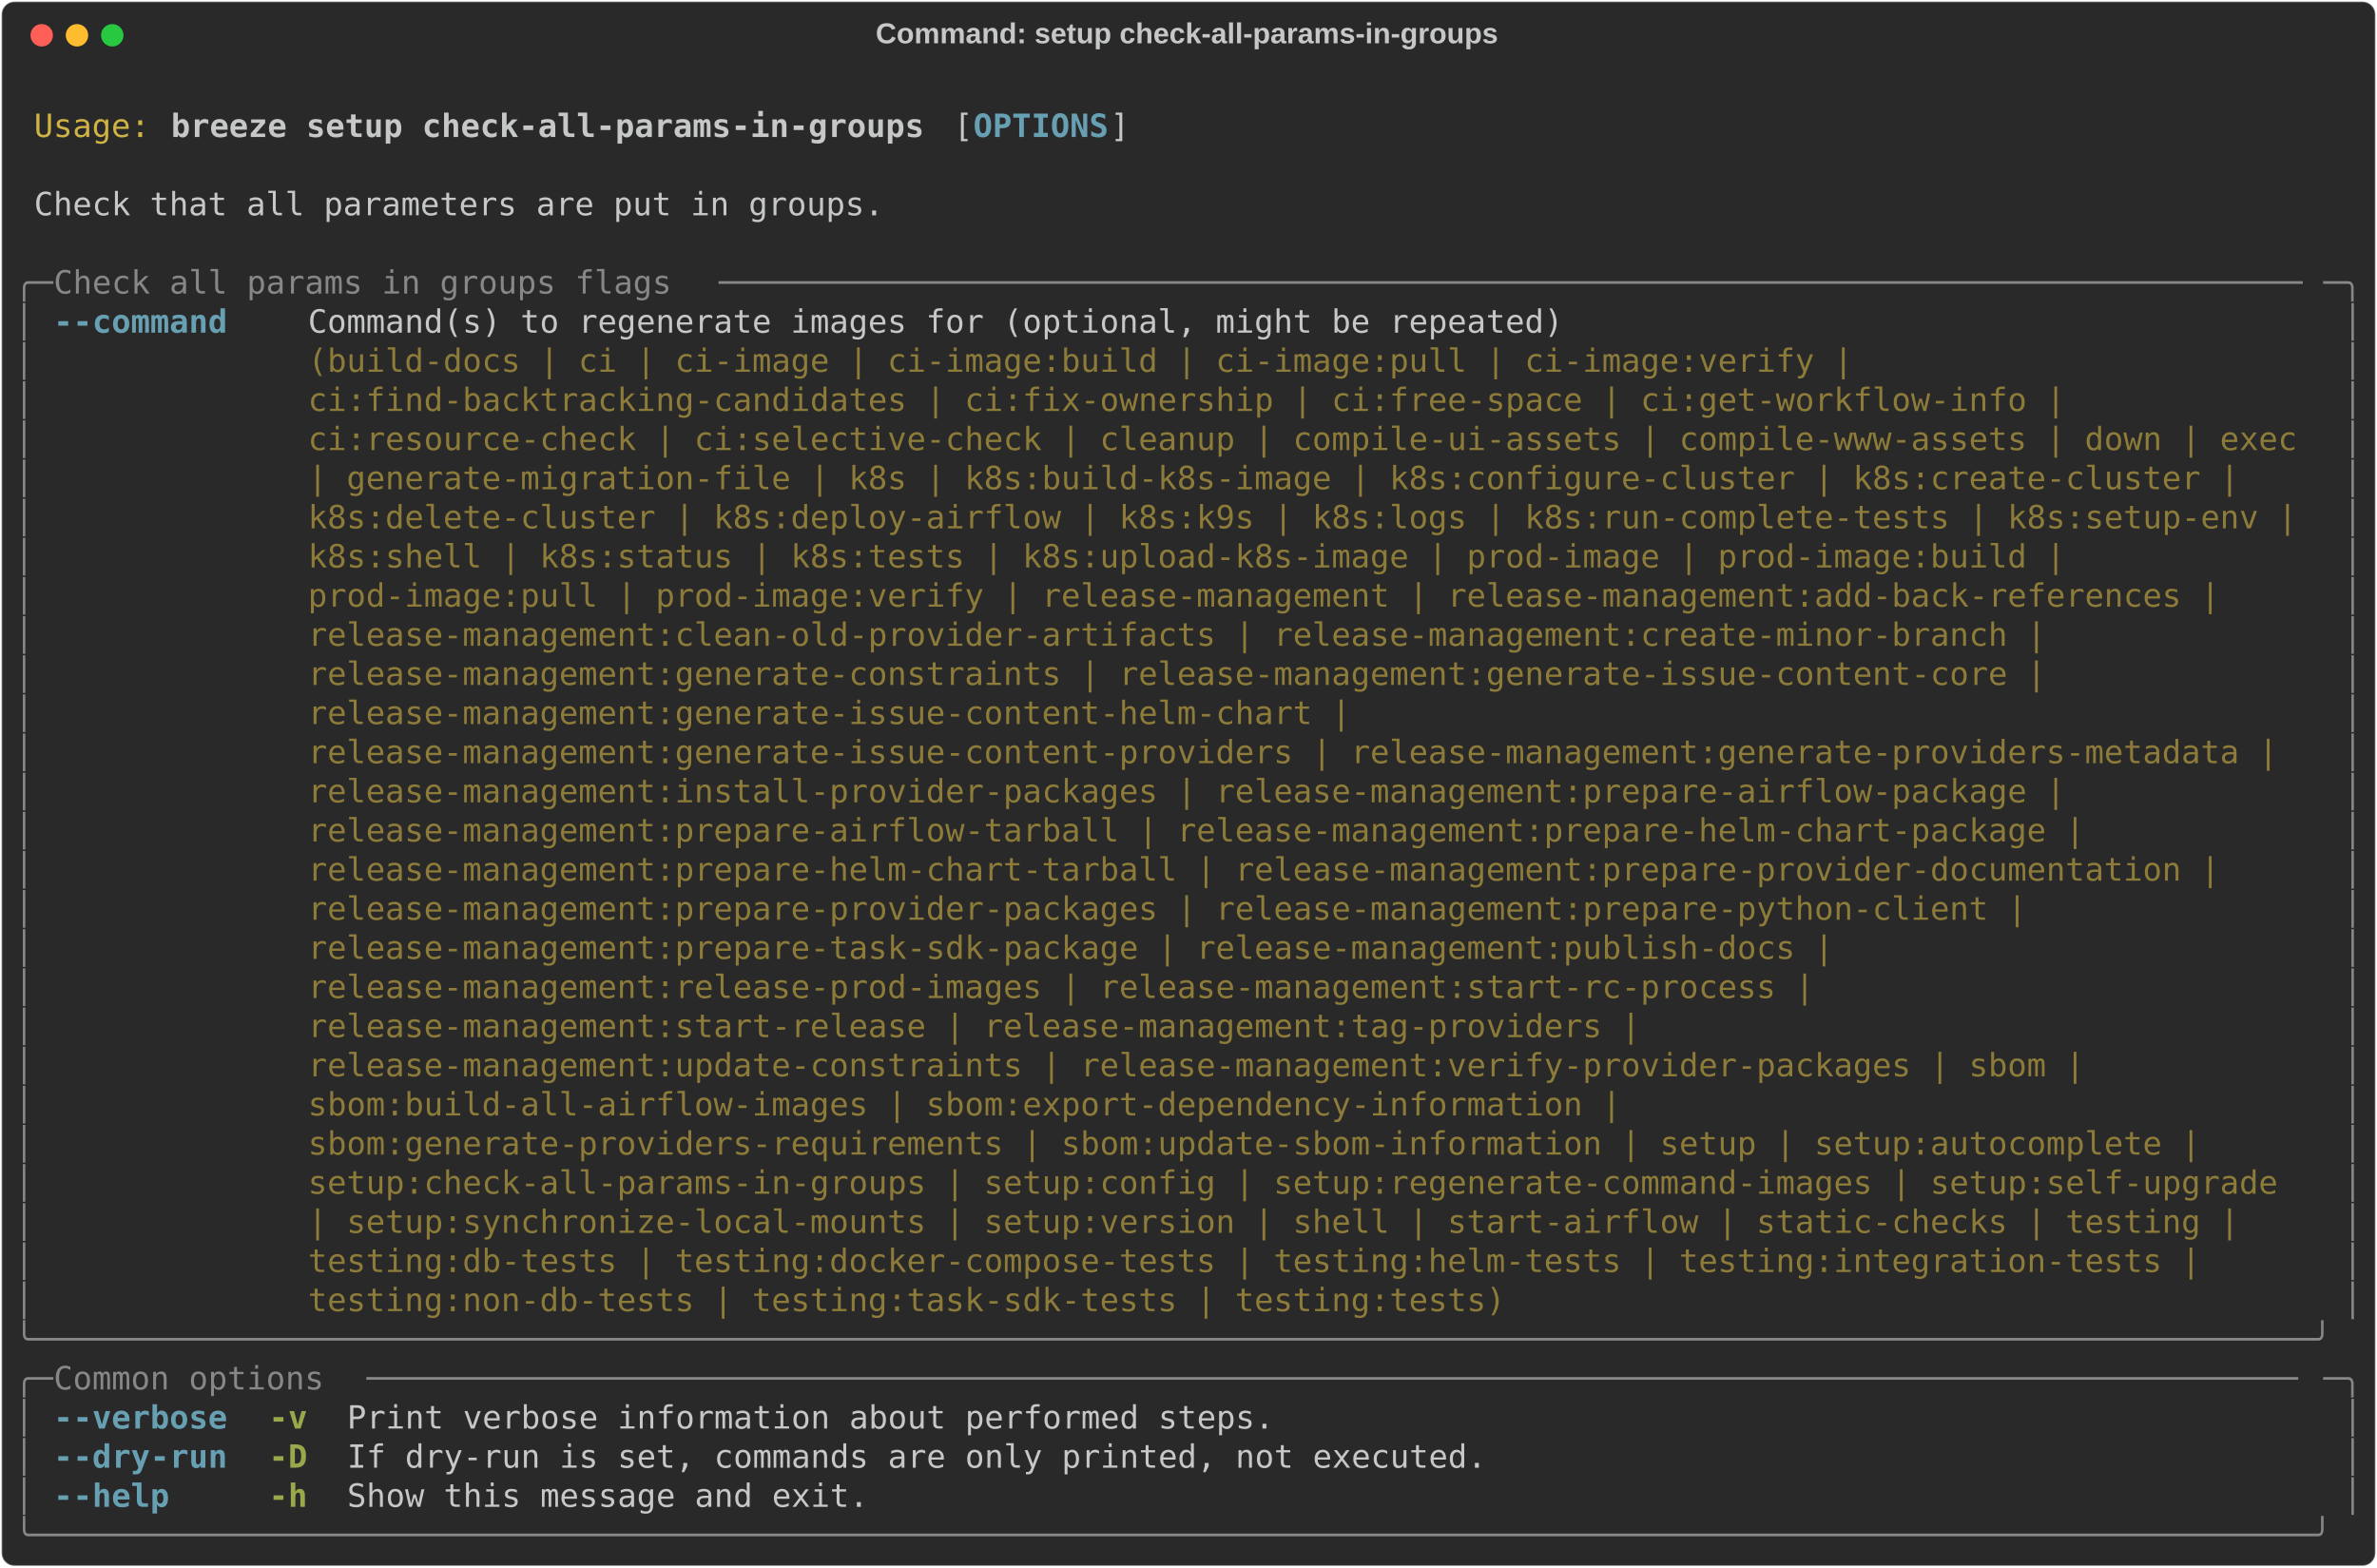
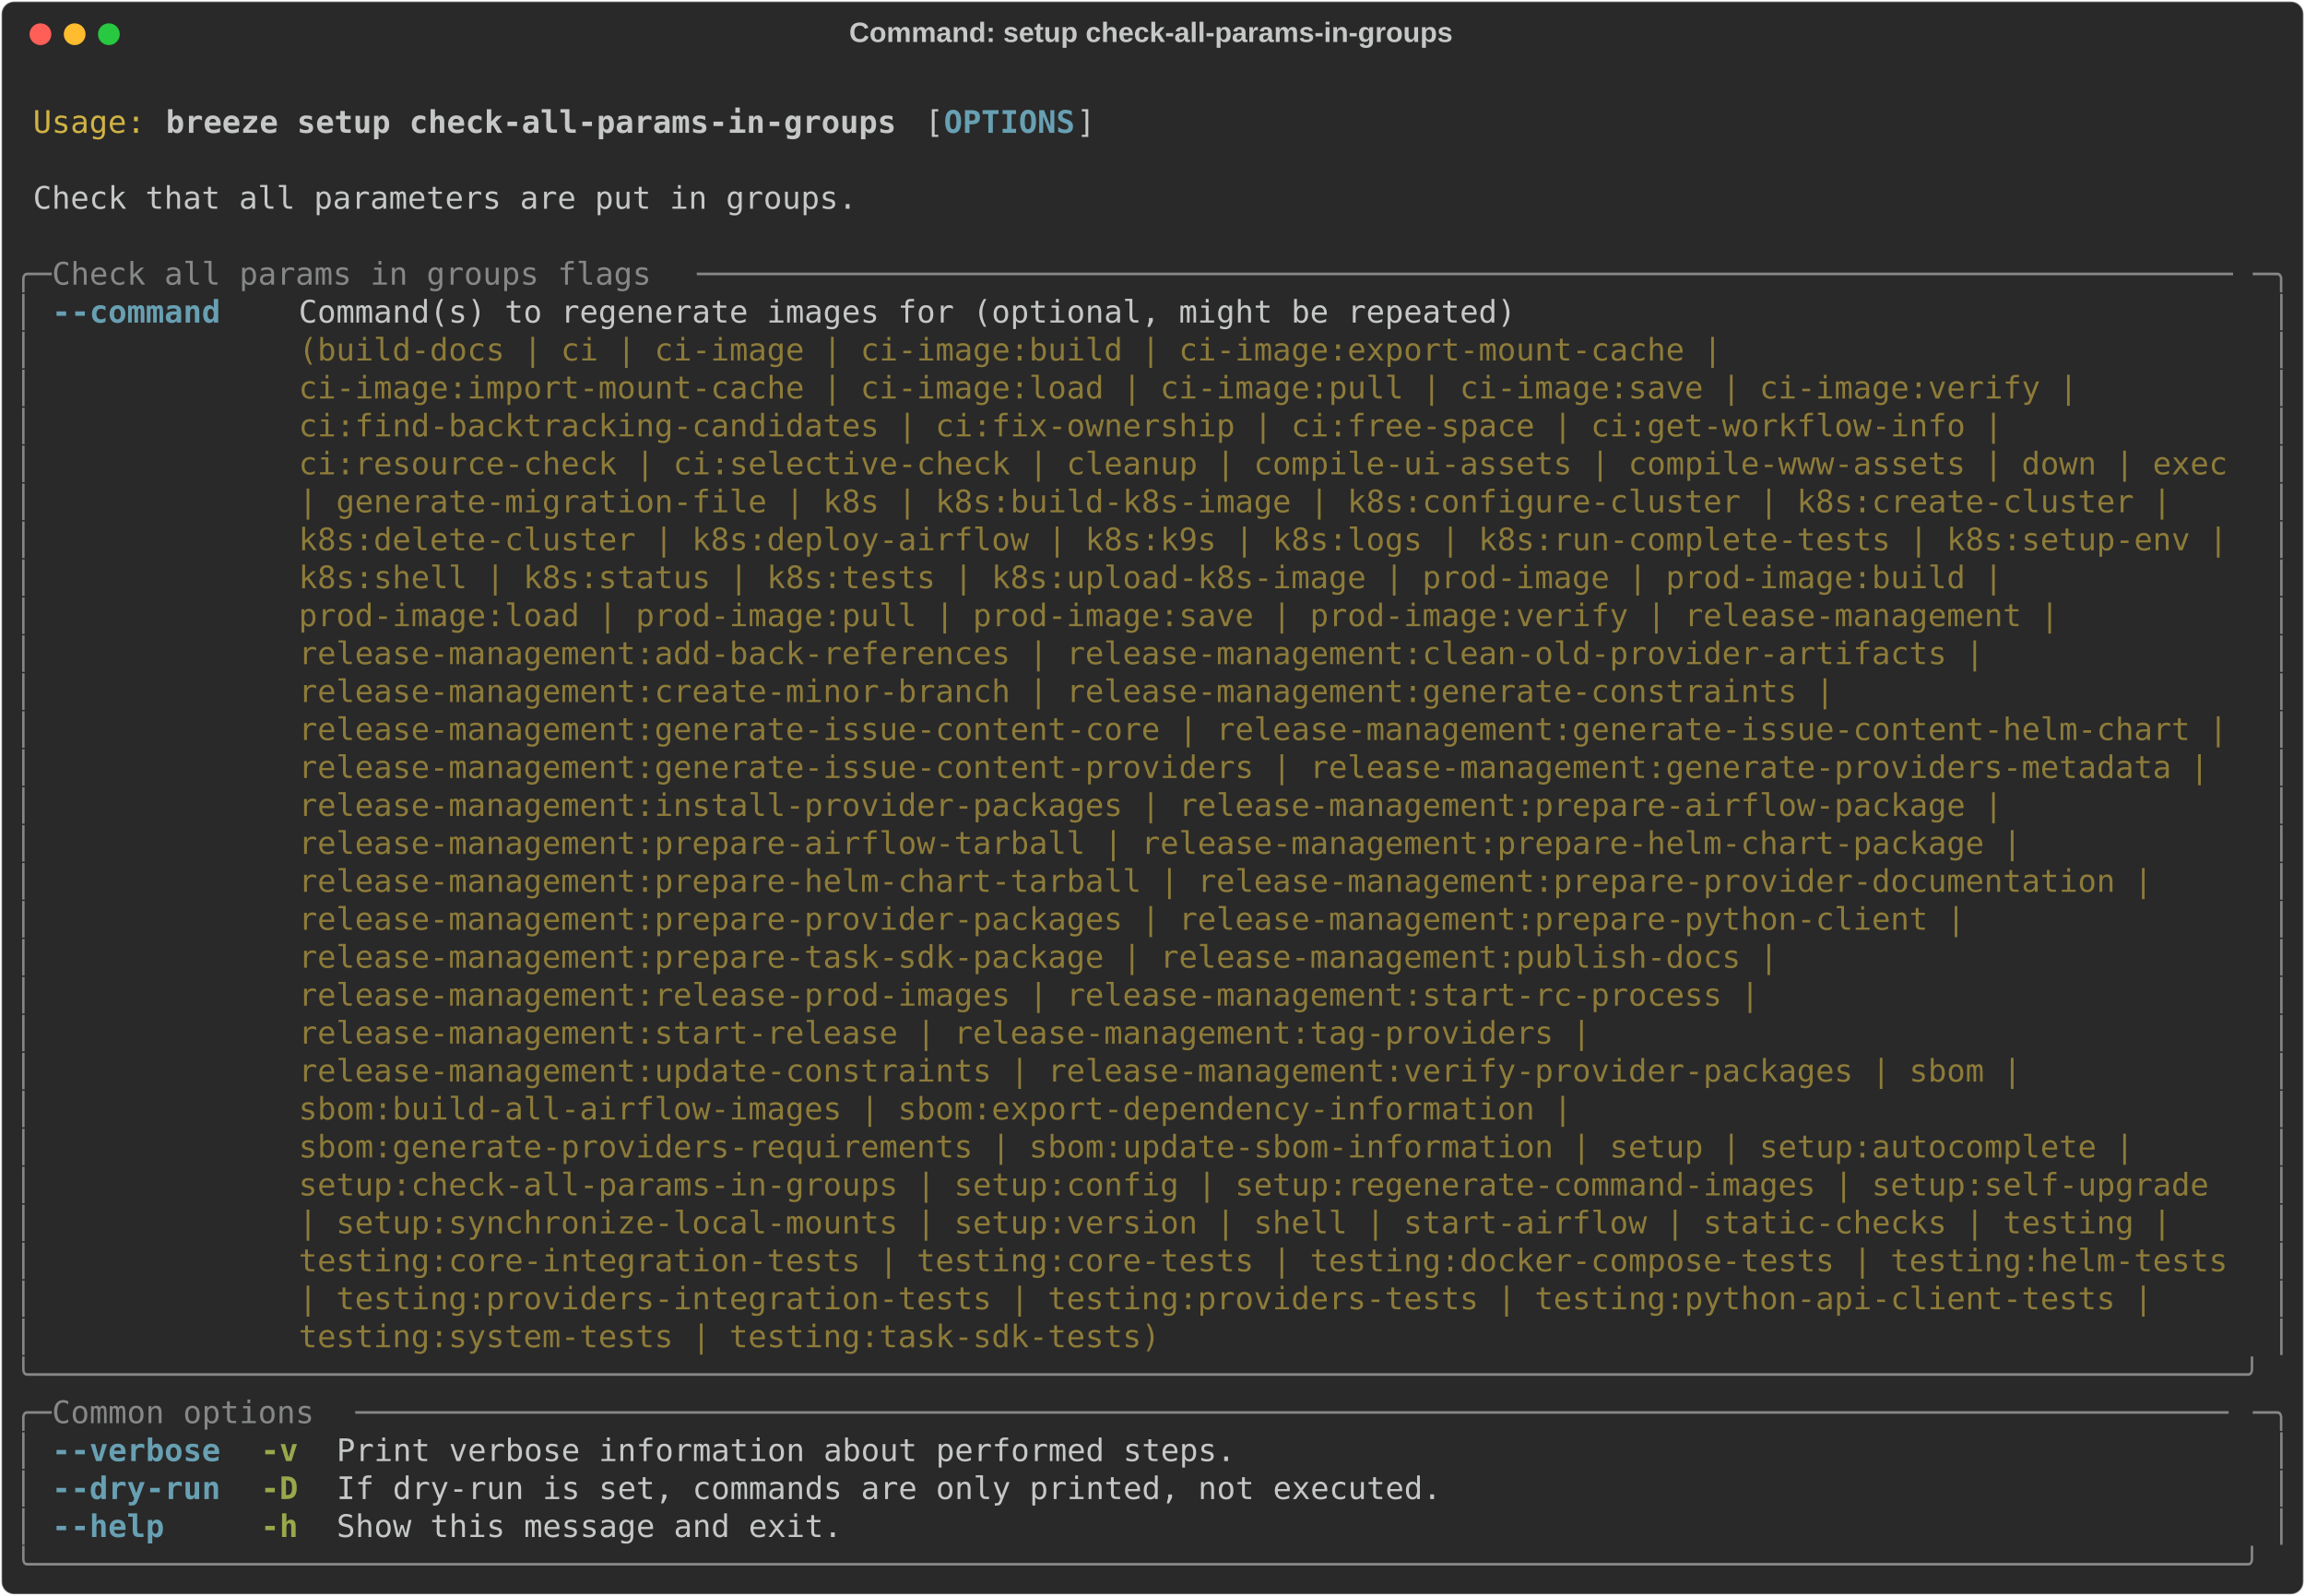
- <svg xmlns="http://www.w3.org/2000/svg" class="rich-terminal" viewBox="0 0 1482 977.2">
+ <svg xmlns="http://www.w3.org/2000/svg" class="rich-terminal" viewBox="0 0 1482 1026.0">
  <style>

    @font-face {
        font-family: "Fira Code";
        src: local("FiraCode-Regular"),
                url("https://cdnjs.cloudflare.com/ajax/libs/firacode/6.2.0/woff2/FiraCode-Regular.woff2") format("woff2"),
                url("https://cdnjs.cloudflare.com/ajax/libs/firacode/6.2.0/woff/FiraCode-Regular.woff") format("woff");
        font-style: normal;
        font-weight: 400;
    }
    @font-face {
        font-family: "Fira Code";
        src: local("FiraCode-Bold"),
                url("https://cdnjs.cloudflare.com/ajax/libs/firacode/6.2.0/woff2/FiraCode-Bold.woff2") format("woff2"),
                url("https://cdnjs.cloudflare.com/ajax/libs/firacode/6.2.0/woff/FiraCode-Bold.woff") format("woff");
        font-style: bold;
        font-weight: 700;
    }

    .breeze-setup-check-all-params-in-groups-matrix {
        font-family: Fira Code, monospace;
        font-size: 20px;
        line-height: 24.4px;
        font-variant-east-asian: full-width;
    }

    .breeze-setup-check-all-params-in-groups-title {
        font-size: 18px;
        font-weight: bold;
        font-family: arial;
    }

    .breeze-setup-check-all-params-in-groups-r1 { fill: #c5c8c6 }
.breeze-setup-check-all-params-in-groups-r2 { fill: #d0b344 }
.breeze-setup-check-all-params-in-groups-r3 { fill: #c5c8c6;font-weight: bold }
.breeze-setup-check-all-params-in-groups-r4 { fill: #68a0b3;font-weight: bold }
.breeze-setup-check-all-params-in-groups-r5 { fill: #868887 }
.breeze-setup-check-all-params-in-groups-r6 { fill: #8d7b39 }
.breeze-setup-check-all-params-in-groups-r7 { fill: #98a84b;font-weight: bold }
    </style>
  <defs>
    <clipPath id="breeze-setup-check-all-params-in-groups-clip-terminal">
-       <rect x="0" y="0" width="1463.0" height="926.2" />
+       <rect x="0" y="0" width="1463.0" height="975.0" />
    </clipPath>
    <clipPath id="breeze-setup-check-all-params-in-groups-line-0">
      <rect x="0" y="1.5" width="1464" height="24.65" />
    </clipPath>
    <clipPath id="breeze-setup-check-all-params-in-groups-line-1">
      <rect x="0" y="25.9" width="1464" height="24.65" />
    </clipPath>
    <clipPath id="breeze-setup-check-all-params-in-groups-line-2">
      <rect x="0" y="50.3" width="1464" height="24.65" />
    </clipPath>
    <clipPath id="breeze-setup-check-all-params-in-groups-line-3">
      <rect x="0" y="74.7" width="1464" height="24.65" />
    </clipPath>
    <clipPath id="breeze-setup-check-all-params-in-groups-line-4">
      <rect x="0" y="99.1" width="1464" height="24.65" />
    </clipPath>
    <clipPath id="breeze-setup-check-all-params-in-groups-line-5">
      <rect x="0" y="123.5" width="1464" height="24.65" />
    </clipPath>
    <clipPath id="breeze-setup-check-all-params-in-groups-line-6">
      <rect x="0" y="147.9" width="1464" height="24.65" />
    </clipPath>
    <clipPath id="breeze-setup-check-all-params-in-groups-line-7">
      <rect x="0" y="172.3" width="1464" height="24.65" />
    </clipPath>
    <clipPath id="breeze-setup-check-all-params-in-groups-line-8">
      <rect x="0" y="196.7" width="1464" height="24.65" />
    </clipPath>
    <clipPath id="breeze-setup-check-all-params-in-groups-line-9">
      <rect x="0" y="221.1" width="1464" height="24.65" />
    </clipPath>
    <clipPath id="breeze-setup-check-all-params-in-groups-line-10">
      <rect x="0" y="245.5" width="1464" height="24.65" />
    </clipPath>
    <clipPath id="breeze-setup-check-all-params-in-groups-line-11">
      <rect x="0" y="269.9" width="1464" height="24.65" />
    </clipPath>
    <clipPath id="breeze-setup-check-all-params-in-groups-line-12">
      <rect x="0" y="294.3" width="1464" height="24.65" />
    </clipPath>
    <clipPath id="breeze-setup-check-all-params-in-groups-line-13">
      <rect x="0" y="318.7" width="1464" height="24.65" />
    </clipPath>
    <clipPath id="breeze-setup-check-all-params-in-groups-line-14">
      <rect x="0" y="343.1" width="1464" height="24.65" />
    </clipPath>
    <clipPath id="breeze-setup-check-all-params-in-groups-line-15">
      <rect x="0" y="367.5" width="1464" height="24.65" />
    </clipPath>
    <clipPath id="breeze-setup-check-all-params-in-groups-line-16">
      <rect x="0" y="391.9" width="1464" height="24.65" />
    </clipPath>
    <clipPath id="breeze-setup-check-all-params-in-groups-line-17">
      <rect x="0" y="416.3" width="1464" height="24.65" />
    </clipPath>
    <clipPath id="breeze-setup-check-all-params-in-groups-line-18">
      <rect x="0" y="440.7" width="1464" height="24.65" />
    </clipPath>
    <clipPath id="breeze-setup-check-all-params-in-groups-line-19">
      <rect x="0" y="465.1" width="1464" height="24.65" />
    </clipPath>
    <clipPath id="breeze-setup-check-all-params-in-groups-line-20">
      <rect x="0" y="489.5" width="1464" height="24.65" />
    </clipPath>
    <clipPath id="breeze-setup-check-all-params-in-groups-line-21">
      <rect x="0" y="513.9" width="1464" height="24.65" />
    </clipPath>
    <clipPath id="breeze-setup-check-all-params-in-groups-line-22">
      <rect x="0" y="538.3" width="1464" height="24.65" />
    </clipPath>
    <clipPath id="breeze-setup-check-all-params-in-groups-line-23">
      <rect x="0" y="562.7" width="1464" height="24.65" />
    </clipPath>
    <clipPath id="breeze-setup-check-all-params-in-groups-line-24">
      <rect x="0" y="587.1" width="1464" height="24.65" />
    </clipPath>
    <clipPath id="breeze-setup-check-all-params-in-groups-line-25">
      <rect x="0" y="611.5" width="1464" height="24.65" />
    </clipPath>
    <clipPath id="breeze-setup-check-all-params-in-groups-line-26">
      <rect x="0" y="635.9" width="1464" height="24.65" />
    </clipPath>
    <clipPath id="breeze-setup-check-all-params-in-groups-line-27">
      <rect x="0" y="660.3" width="1464" height="24.65" />
    </clipPath>
    <clipPath id="breeze-setup-check-all-params-in-groups-line-28">
      <rect x="0" y="684.7" width="1464" height="24.65" />
    </clipPath>
    <clipPath id="breeze-setup-check-all-params-in-groups-line-29">
      <rect x="0" y="709.1" width="1464" height="24.65" />
    </clipPath>
    <clipPath id="breeze-setup-check-all-params-in-groups-line-30">
      <rect x="0" y="733.5" width="1464" height="24.65" />
    </clipPath>
    <clipPath id="breeze-setup-check-all-params-in-groups-line-31">
      <rect x="0" y="757.9" width="1464" height="24.65" />
    </clipPath>
    <clipPath id="breeze-setup-check-all-params-in-groups-line-32">
      <rect x="0" y="782.3" width="1464" height="24.65" />
    </clipPath>
    <clipPath id="breeze-setup-check-all-params-in-groups-line-33">
      <rect x="0" y="806.7" width="1464" height="24.65" />
    </clipPath>
    <clipPath id="breeze-setup-check-all-params-in-groups-line-34">
      <rect x="0" y="831.1" width="1464" height="24.65" />
    </clipPath>
    <clipPath id="breeze-setup-check-all-params-in-groups-line-35">
      <rect x="0" y="855.5" width="1464" height="24.65" />
    </clipPath>
    <clipPath id="breeze-setup-check-all-params-in-groups-line-36">
      <rect x="0" y="879.9" width="1464" height="24.65" />
    </clipPath>
+     <clipPath id="breeze-setup-check-all-params-in-groups-line-37">
+       <rect x="0" y="904.3" width="1464" height="24.65" />
+     </clipPath>
+     <clipPath id="breeze-setup-check-all-params-in-groups-line-38">
+       <rect x="0" y="928.7" width="1464" height="24.65" />
+     </clipPath>
  </defs>
-   <rect fill="#292929" stroke="rgba(255,255,255,0.35)" stroke-width="1" x="1" y="1" width="1480" height="975.2" rx="8" />
+   <rect fill="#292929" stroke="rgba(255,255,255,0.35)" stroke-width="1" x="1" y="1" width="1480" height="1024" rx="8" />
  <text class="breeze-setup-check-all-params-in-groups-title" fill="#c5c8c6" text-anchor="middle" x="740" y="27">Command: setup check-all-params-in-groups</text>
  <g transform="translate(26,22)">
    <circle cx="0" cy="0" r="7" fill="#ff5f57" />
    <circle cx="22" cy="0" r="7" fill="#febc2e" />
    <circle cx="44" cy="0" r="7" fill="#28c840" />
  </g>
  <g transform="translate(9, 41)" clip-path="url(#breeze-setup-check-all-params-in-groups-clip-terminal)">
    <g class="breeze-setup-check-all-params-in-groups-matrix">
      <text class="breeze-setup-check-all-params-in-groups-r1" x="1464" y="20" textLength="12.2" clip-path="url(#breeze-setup-check-all-params-in-groups-line-0)">
</text>
      <text class="breeze-setup-check-all-params-in-groups-r2" x="12.2" y="44.4" textLength="73.2" clip-path="url(#breeze-setup-check-all-params-in-groups-line-1)">Usage:</text>
      <text class="breeze-setup-check-all-params-in-groups-r3" x="97.6" y="44.4" textLength="475.8" clip-path="url(#breeze-setup-check-all-params-in-groups-line-1)">breeze setup check-all-params-in-groups</text>
      <text class="breeze-setup-check-all-params-in-groups-r1" x="585.6" y="44.4" textLength="12.2" clip-path="url(#breeze-setup-check-all-params-in-groups-line-1)">[</text>
      <text class="breeze-setup-check-all-params-in-groups-r4" x="597.8" y="44.4" textLength="85.4" clip-path="url(#breeze-setup-check-all-params-in-groups-line-1)">OPTIONS</text>
      <text class="breeze-setup-check-all-params-in-groups-r1" x="683.2" y="44.4" textLength="12.2" clip-path="url(#breeze-setup-check-all-params-in-groups-line-1)">]</text>
      <text class="breeze-setup-check-all-params-in-groups-r1" x="1464" y="44.4" textLength="12.2" clip-path="url(#breeze-setup-check-all-params-in-groups-line-1)">
</text>
      <text class="breeze-setup-check-all-params-in-groups-r1" x="1464" y="68.8" textLength="12.2" clip-path="url(#breeze-setup-check-all-params-in-groups-line-2)">
</text>
      <text class="breeze-setup-check-all-params-in-groups-r1" x="12.2" y="93.2" textLength="536.8" clip-path="url(#breeze-setup-check-all-params-in-groups-line-3)">Check that all parameters are put in groups.</text>
      <text class="breeze-setup-check-all-params-in-groups-r1" x="1464" y="93.2" textLength="12.2" clip-path="url(#breeze-setup-check-all-params-in-groups-line-3)">
</text>
      <text class="breeze-setup-check-all-params-in-groups-r1" x="1464" y="117.6" textLength="12.2" clip-path="url(#breeze-setup-check-all-params-in-groups-line-4)">
</text>
      <text class="breeze-setup-check-all-params-in-groups-r5" x="0" y="142" textLength="24.4" clip-path="url(#breeze-setup-check-all-params-in-groups-line-5)">╭─</text>
      <text class="breeze-setup-check-all-params-in-groups-r5" x="24.4" y="142" textLength="414.8" clip-path="url(#breeze-setup-check-all-params-in-groups-line-5)"> Check all params in groups flags </text>
      <text class="breeze-setup-check-all-params-in-groups-r5" x="439.2" y="142" textLength="1000.4" clip-path="url(#breeze-setup-check-all-params-in-groups-line-5)">──────────────────────────────────────────────────────────────────────────────────</text>
      <text class="breeze-setup-check-all-params-in-groups-r5" x="1439.6" y="142" textLength="24.4" clip-path="url(#breeze-setup-check-all-params-in-groups-line-5)">─╮</text>
      <text class="breeze-setup-check-all-params-in-groups-r1" x="1464" y="142" textLength="12.2" clip-path="url(#breeze-setup-check-all-params-in-groups-line-5)">
</text>
      <text class="breeze-setup-check-all-params-in-groups-r5" x="0" y="166.4" textLength="12.2" clip-path="url(#breeze-setup-check-all-params-in-groups-line-6)">│</text>
      <text class="breeze-setup-check-all-params-in-groups-r4" x="24.4" y="166.4" textLength="109.8" clip-path="url(#breeze-setup-check-all-params-in-groups-line-6)">--command</text>
      <text class="breeze-setup-check-all-params-in-groups-r1" x="183" y="166.4" textLength="1256.6" clip-path="url(#breeze-setup-check-all-params-in-groups-line-6)">Command(s) to regenerate images for (optional, might be repeated)                                      </text>
      <text class="breeze-setup-check-all-params-in-groups-r5" x="1451.8" y="166.4" textLength="12.2" clip-path="url(#breeze-setup-check-all-params-in-groups-line-6)">│</text>
      <text class="breeze-setup-check-all-params-in-groups-r1" x="1464" y="166.4" textLength="12.2" clip-path="url(#breeze-setup-check-all-params-in-groups-line-6)">
</text>
      <text class="breeze-setup-check-all-params-in-groups-r5" x="0" y="190.8" textLength="12.2" clip-path="url(#breeze-setup-check-all-params-in-groups-line-7)">│</text>
-       <text class="breeze-setup-check-all-params-in-groups-r6" x="183" y="190.8" textLength="1256.6" clip-path="url(#breeze-setup-check-all-params-in-groups-line-7)">(build-docs | ci | ci-image | ci-image:build | ci-image:pull | ci-image:verify |                       </text>
+       <text class="breeze-setup-check-all-params-in-groups-r6" x="183" y="190.8" textLength="1256.6" clip-path="url(#breeze-setup-check-all-params-in-groups-line-7)">(build-docs | ci | ci-image | ci-image:build | ci-image:export-mount-cache |                           </text>
      <text class="breeze-setup-check-all-params-in-groups-r5" x="1451.8" y="190.8" textLength="12.2" clip-path="url(#breeze-setup-check-all-params-in-groups-line-7)">│</text>
      <text class="breeze-setup-check-all-params-in-groups-r1" x="1464" y="190.8" textLength="12.2" clip-path="url(#breeze-setup-check-all-params-in-groups-line-7)">
</text>
      <text class="breeze-setup-check-all-params-in-groups-r5" x="0" y="215.2" textLength="12.2" clip-path="url(#breeze-setup-check-all-params-in-groups-line-8)">│</text>
-       <text class="breeze-setup-check-all-params-in-groups-r6" x="183" y="215.2" textLength="1256.6" clip-path="url(#breeze-setup-check-all-params-in-groups-line-8)">ci:find-backtracking-candidates | ci:fix-ownership | ci:free-space | ci:get-workflow-info |            </text>
+       <text class="breeze-setup-check-all-params-in-groups-r6" x="183" y="215.2" textLength="1256.6" clip-path="url(#breeze-setup-check-all-params-in-groups-line-8)">ci-image:import-mount-cache | ci-image:load | ci-image:pull | ci-image:save | ci-image:verify |        </text>
      <text class="breeze-setup-check-all-params-in-groups-r5" x="1451.8" y="215.2" textLength="12.2" clip-path="url(#breeze-setup-check-all-params-in-groups-line-8)">│</text>
      <text class="breeze-setup-check-all-params-in-groups-r1" x="1464" y="215.2" textLength="12.2" clip-path="url(#breeze-setup-check-all-params-in-groups-line-8)">
</text>
      <text class="breeze-setup-check-all-params-in-groups-r5" x="0" y="239.6" textLength="12.2" clip-path="url(#breeze-setup-check-all-params-in-groups-line-9)">│</text>
-       <text class="breeze-setup-check-all-params-in-groups-r6" x="183" y="239.6" textLength="1256.6" clip-path="url(#breeze-setup-check-all-params-in-groups-line-9)">ci:resource-check | ci:selective-check | cleanup | compile-ui-assets | compile-www-assets | down | exec</text>
+       <text class="breeze-setup-check-all-params-in-groups-r6" x="183" y="239.6" textLength="1256.6" clip-path="url(#breeze-setup-check-all-params-in-groups-line-9)">ci:find-backtracking-candidates | ci:fix-ownership | ci:free-space | ci:get-workflow-info |            </text>
      <text class="breeze-setup-check-all-params-in-groups-r5" x="1451.8" y="239.6" textLength="12.2" clip-path="url(#breeze-setup-check-all-params-in-groups-line-9)">│</text>
      <text class="breeze-setup-check-all-params-in-groups-r1" x="1464" y="239.6" textLength="12.2" clip-path="url(#breeze-setup-check-all-params-in-groups-line-9)">
</text>
      <text class="breeze-setup-check-all-params-in-groups-r5" x="0" y="264" textLength="12.2" clip-path="url(#breeze-setup-check-all-params-in-groups-line-10)">│</text>
-       <text class="breeze-setup-check-all-params-in-groups-r6" x="183" y="264" textLength="1256.6" clip-path="url(#breeze-setup-check-all-params-in-groups-line-10)">| generate-migration-file | k8s | k8s:build-k8s-image | k8s:configure-cluster | k8s:create-cluster |   </text>
+       <text class="breeze-setup-check-all-params-in-groups-r6" x="183" y="264" textLength="1256.6" clip-path="url(#breeze-setup-check-all-params-in-groups-line-10)">ci:resource-check | ci:selective-check | cleanup | compile-ui-assets | compile-www-assets | down | exec</text>
      <text class="breeze-setup-check-all-params-in-groups-r5" x="1451.8" y="264" textLength="12.2" clip-path="url(#breeze-setup-check-all-params-in-groups-line-10)">│</text>
      <text class="breeze-setup-check-all-params-in-groups-r1" x="1464" y="264" textLength="12.2" clip-path="url(#breeze-setup-check-all-params-in-groups-line-10)">
</text>
      <text class="breeze-setup-check-all-params-in-groups-r5" x="0" y="288.4" textLength="12.2" clip-path="url(#breeze-setup-check-all-params-in-groups-line-11)">│</text>
-       <text class="breeze-setup-check-all-params-in-groups-r6" x="183" y="288.4" textLength="1256.6" clip-path="url(#breeze-setup-check-all-params-in-groups-line-11)">k8s:delete-cluster | k8s:deploy-airflow | k8s:k9s | k8s:logs | k8s:run-complete-tests | k8s:setup-env |</text>
+       <text class="breeze-setup-check-all-params-in-groups-r6" x="183" y="288.4" textLength="1256.6" clip-path="url(#breeze-setup-check-all-params-in-groups-line-11)">| generate-migration-file | k8s | k8s:build-k8s-image | k8s:configure-cluster | k8s:create-cluster |   </text>
      <text class="breeze-setup-check-all-params-in-groups-r5" x="1451.8" y="288.4" textLength="12.2" clip-path="url(#breeze-setup-check-all-params-in-groups-line-11)">│</text>
      <text class="breeze-setup-check-all-params-in-groups-r1" x="1464" y="288.4" textLength="12.2" clip-path="url(#breeze-setup-check-all-params-in-groups-line-11)">
</text>
      <text class="breeze-setup-check-all-params-in-groups-r5" x="0" y="312.8" textLength="12.2" clip-path="url(#breeze-setup-check-all-params-in-groups-line-12)">│</text>
-       <text class="breeze-setup-check-all-params-in-groups-r6" x="183" y="312.8" textLength="1256.6" clip-path="url(#breeze-setup-check-all-params-in-groups-line-12)">k8s:shell | k8s:status | k8s:tests | k8s:upload-k8s-image | prod-image | prod-image:build |            </text>
+       <text class="breeze-setup-check-all-params-in-groups-r6" x="183" y="312.8" textLength="1256.6" clip-path="url(#breeze-setup-check-all-params-in-groups-line-12)">k8s:delete-cluster | k8s:deploy-airflow | k8s:k9s | k8s:logs | k8s:run-complete-tests | k8s:setup-env |</text>
      <text class="breeze-setup-check-all-params-in-groups-r5" x="1451.8" y="312.8" textLength="12.2" clip-path="url(#breeze-setup-check-all-params-in-groups-line-12)">│</text>
      <text class="breeze-setup-check-all-params-in-groups-r1" x="1464" y="312.8" textLength="12.2" clip-path="url(#breeze-setup-check-all-params-in-groups-line-12)">
</text>
      <text class="breeze-setup-check-all-params-in-groups-r5" x="0" y="337.2" textLength="12.2" clip-path="url(#breeze-setup-check-all-params-in-groups-line-13)">│</text>
-       <text class="breeze-setup-check-all-params-in-groups-r6" x="183" y="337.2" textLength="1256.6" clip-path="url(#breeze-setup-check-all-params-in-groups-line-13)">prod-image:pull | prod-image:verify | release-management | release-management:add-back-references |    </text>
+       <text class="breeze-setup-check-all-params-in-groups-r6" x="183" y="337.2" textLength="1256.6" clip-path="url(#breeze-setup-check-all-params-in-groups-line-13)">k8s:shell | k8s:status | k8s:tests | k8s:upload-k8s-image | prod-image | prod-image:build |            </text>
      <text class="breeze-setup-check-all-params-in-groups-r5" x="1451.8" y="337.2" textLength="12.2" clip-path="url(#breeze-setup-check-all-params-in-groups-line-13)">│</text>
      <text class="breeze-setup-check-all-params-in-groups-r1" x="1464" y="337.2" textLength="12.2" clip-path="url(#breeze-setup-check-all-params-in-groups-line-13)">
</text>
      <text class="breeze-setup-check-all-params-in-groups-r5" x="0" y="361.6" textLength="12.2" clip-path="url(#breeze-setup-check-all-params-in-groups-line-14)">│</text>
-       <text class="breeze-setup-check-all-params-in-groups-r6" x="183" y="361.6" textLength="1256.6" clip-path="url(#breeze-setup-check-all-params-in-groups-line-14)">release-management:clean-old-provider-artifacts | release-management:create-minor-branch |             </text>
+       <text class="breeze-setup-check-all-params-in-groups-r6" x="183" y="361.6" textLength="1256.6" clip-path="url(#breeze-setup-check-all-params-in-groups-line-14)">prod-image:load | prod-image:pull | prod-image:save | prod-image:verify | release-management |         </text>
      <text class="breeze-setup-check-all-params-in-groups-r5" x="1451.8" y="361.6" textLength="12.2" clip-path="url(#breeze-setup-check-all-params-in-groups-line-14)">│</text>
      <text class="breeze-setup-check-all-params-in-groups-r1" x="1464" y="361.6" textLength="12.2" clip-path="url(#breeze-setup-check-all-params-in-groups-line-14)">
</text>
      <text class="breeze-setup-check-all-params-in-groups-r5" x="0" y="386" textLength="12.2" clip-path="url(#breeze-setup-check-all-params-in-groups-line-15)">│</text>
-       <text class="breeze-setup-check-all-params-in-groups-r6" x="183" y="386" textLength="1256.6" clip-path="url(#breeze-setup-check-all-params-in-groups-line-15)">release-management:generate-constraints | release-management:generate-issue-content-core |             </text>
+       <text class="breeze-setup-check-all-params-in-groups-r6" x="183" y="386" textLength="1256.6" clip-path="url(#breeze-setup-check-all-params-in-groups-line-15)">release-management:add-back-references | release-management:clean-old-provider-artifacts |             </text>
      <text class="breeze-setup-check-all-params-in-groups-r5" x="1451.8" y="386" textLength="12.2" clip-path="url(#breeze-setup-check-all-params-in-groups-line-15)">│</text>
      <text class="breeze-setup-check-all-params-in-groups-r1" x="1464" y="386" textLength="12.2" clip-path="url(#breeze-setup-check-all-params-in-groups-line-15)">
</text>
      <text class="breeze-setup-check-all-params-in-groups-r5" x="0" y="410.4" textLength="12.2" clip-path="url(#breeze-setup-check-all-params-in-groups-line-16)">│</text>
-       <text class="breeze-setup-check-all-params-in-groups-r6" x="183" y="410.4" textLength="1256.6" clip-path="url(#breeze-setup-check-all-params-in-groups-line-16)">release-management:generate-issue-content-helm-chart |                                                 </text>
+       <text class="breeze-setup-check-all-params-in-groups-r6" x="183" y="410.4" textLength="1256.6" clip-path="url(#breeze-setup-check-all-params-in-groups-line-16)">release-management:create-minor-branch | release-management:generate-constraints |                     </text>
      <text class="breeze-setup-check-all-params-in-groups-r5" x="1451.8" y="410.4" textLength="12.2" clip-path="url(#breeze-setup-check-all-params-in-groups-line-16)">│</text>
      <text class="breeze-setup-check-all-params-in-groups-r1" x="1464" y="410.4" textLength="12.2" clip-path="url(#breeze-setup-check-all-params-in-groups-line-16)">
</text>
      <text class="breeze-setup-check-all-params-in-groups-r5" x="0" y="434.8" textLength="12.2" clip-path="url(#breeze-setup-check-all-params-in-groups-line-17)">│</text>
-       <text class="breeze-setup-check-all-params-in-groups-r6" x="183" y="434.8" textLength="1256.6" clip-path="url(#breeze-setup-check-all-params-in-groups-line-17)">release-management:generate-issue-content-providers | release-management:generate-providers-metadata | </text>
+       <text class="breeze-setup-check-all-params-in-groups-r6" x="183" y="434.8" textLength="1256.6" clip-path="url(#breeze-setup-check-all-params-in-groups-line-17)">release-management:generate-issue-content-core | release-management:generate-issue-content-helm-chart |</text>
      <text class="breeze-setup-check-all-params-in-groups-r5" x="1451.8" y="434.8" textLength="12.2" clip-path="url(#breeze-setup-check-all-params-in-groups-line-17)">│</text>
      <text class="breeze-setup-check-all-params-in-groups-r1" x="1464" y="434.8" textLength="12.2" clip-path="url(#breeze-setup-check-all-params-in-groups-line-17)">
</text>
      <text class="breeze-setup-check-all-params-in-groups-r5" x="0" y="459.2" textLength="12.2" clip-path="url(#breeze-setup-check-all-params-in-groups-line-18)">│</text>
-       <text class="breeze-setup-check-all-params-in-groups-r6" x="183" y="459.2" textLength="1256.6" clip-path="url(#breeze-setup-check-all-params-in-groups-line-18)">release-management:install-provider-packages | release-management:prepare-airflow-package |            </text>
+       <text class="breeze-setup-check-all-params-in-groups-r6" x="183" y="459.2" textLength="1256.6" clip-path="url(#breeze-setup-check-all-params-in-groups-line-18)">release-management:generate-issue-content-providers | release-management:generate-providers-metadata | </text>
      <text class="breeze-setup-check-all-params-in-groups-r5" x="1451.8" y="459.2" textLength="12.2" clip-path="url(#breeze-setup-check-all-params-in-groups-line-18)">│</text>
      <text class="breeze-setup-check-all-params-in-groups-r1" x="1464" y="459.2" textLength="12.2" clip-path="url(#breeze-setup-check-all-params-in-groups-line-18)">
</text>
      <text class="breeze-setup-check-all-params-in-groups-r5" x="0" y="483.6" textLength="12.2" clip-path="url(#breeze-setup-check-all-params-in-groups-line-19)">│</text>
-       <text class="breeze-setup-check-all-params-in-groups-r6" x="183" y="483.6" textLength="1256.6" clip-path="url(#breeze-setup-check-all-params-in-groups-line-19)">release-management:prepare-airflow-tarball | release-management:prepare-helm-chart-package |           </text>
+       <text class="breeze-setup-check-all-params-in-groups-r6" x="183" y="483.6" textLength="1256.6" clip-path="url(#breeze-setup-check-all-params-in-groups-line-19)">release-management:install-provider-packages | release-management:prepare-airflow-package |            </text>
      <text class="breeze-setup-check-all-params-in-groups-r5" x="1451.8" y="483.6" textLength="12.2" clip-path="url(#breeze-setup-check-all-params-in-groups-line-19)">│</text>
      <text class="breeze-setup-check-all-params-in-groups-r1" x="1464" y="483.6" textLength="12.2" clip-path="url(#breeze-setup-check-all-params-in-groups-line-19)">
</text>
      <text class="breeze-setup-check-all-params-in-groups-r5" x="0" y="508" textLength="12.2" clip-path="url(#breeze-setup-check-all-params-in-groups-line-20)">│</text>
-       <text class="breeze-setup-check-all-params-in-groups-r6" x="183" y="508" textLength="1256.6" clip-path="url(#breeze-setup-check-all-params-in-groups-line-20)">release-management:prepare-helm-chart-tarball | release-management:prepare-provider-documentation |    </text>
+       <text class="breeze-setup-check-all-params-in-groups-r6" x="183" y="508" textLength="1256.6" clip-path="url(#breeze-setup-check-all-params-in-groups-line-20)">release-management:prepare-airflow-tarball | release-management:prepare-helm-chart-package |           </text>
      <text class="breeze-setup-check-all-params-in-groups-r5" x="1451.8" y="508" textLength="12.2" clip-path="url(#breeze-setup-check-all-params-in-groups-line-20)">│</text>
      <text class="breeze-setup-check-all-params-in-groups-r1" x="1464" y="508" textLength="12.2" clip-path="url(#breeze-setup-check-all-params-in-groups-line-20)">
</text>
      <text class="breeze-setup-check-all-params-in-groups-r5" x="0" y="532.4" textLength="12.2" clip-path="url(#breeze-setup-check-all-params-in-groups-line-21)">│</text>
-       <text class="breeze-setup-check-all-params-in-groups-r6" x="183" y="532.4" textLength="1256.6" clip-path="url(#breeze-setup-check-all-params-in-groups-line-21)">release-management:prepare-provider-packages | release-management:prepare-python-client |              </text>
+       <text class="breeze-setup-check-all-params-in-groups-r6" x="183" y="532.4" textLength="1256.6" clip-path="url(#breeze-setup-check-all-params-in-groups-line-21)">release-management:prepare-helm-chart-tarball | release-management:prepare-provider-documentation |    </text>
      <text class="breeze-setup-check-all-params-in-groups-r5" x="1451.8" y="532.4" textLength="12.2" clip-path="url(#breeze-setup-check-all-params-in-groups-line-21)">│</text>
      <text class="breeze-setup-check-all-params-in-groups-r1" x="1464" y="532.4" textLength="12.2" clip-path="url(#breeze-setup-check-all-params-in-groups-line-21)">
</text>
      <text class="breeze-setup-check-all-params-in-groups-r5" x="0" y="556.8" textLength="12.2" clip-path="url(#breeze-setup-check-all-params-in-groups-line-22)">│</text>
-       <text class="breeze-setup-check-all-params-in-groups-r6" x="183" y="556.8" textLength="1256.6" clip-path="url(#breeze-setup-check-all-params-in-groups-line-22)">release-management:prepare-task-sdk-package | release-management:publish-docs |                        </text>
+       <text class="breeze-setup-check-all-params-in-groups-r6" x="183" y="556.8" textLength="1256.6" clip-path="url(#breeze-setup-check-all-params-in-groups-line-22)">release-management:prepare-provider-packages | release-management:prepare-python-client |              </text>
      <text class="breeze-setup-check-all-params-in-groups-r5" x="1451.8" y="556.8" textLength="12.2" clip-path="url(#breeze-setup-check-all-params-in-groups-line-22)">│</text>
      <text class="breeze-setup-check-all-params-in-groups-r1" x="1464" y="556.8" textLength="12.2" clip-path="url(#breeze-setup-check-all-params-in-groups-line-22)">
</text>
      <text class="breeze-setup-check-all-params-in-groups-r5" x="0" y="581.2" textLength="12.2" clip-path="url(#breeze-setup-check-all-params-in-groups-line-23)">│</text>
-       <text class="breeze-setup-check-all-params-in-groups-r6" x="183" y="581.2" textLength="1256.6" clip-path="url(#breeze-setup-check-all-params-in-groups-line-23)">release-management:release-prod-images | release-management:start-rc-process |                         </text>
+       <text class="breeze-setup-check-all-params-in-groups-r6" x="183" y="581.2" textLength="1256.6" clip-path="url(#breeze-setup-check-all-params-in-groups-line-23)">release-management:prepare-task-sdk-package | release-management:publish-docs |                        </text>
      <text class="breeze-setup-check-all-params-in-groups-r5" x="1451.8" y="581.2" textLength="12.2" clip-path="url(#breeze-setup-check-all-params-in-groups-line-23)">│</text>
      <text class="breeze-setup-check-all-params-in-groups-r1" x="1464" y="581.2" textLength="12.2" clip-path="url(#breeze-setup-check-all-params-in-groups-line-23)">
</text>
      <text class="breeze-setup-check-all-params-in-groups-r5" x="0" y="605.6" textLength="12.2" clip-path="url(#breeze-setup-check-all-params-in-groups-line-24)">│</text>
-       <text class="breeze-setup-check-all-params-in-groups-r6" x="183" y="605.6" textLength="1256.6" clip-path="url(#breeze-setup-check-all-params-in-groups-line-24)">release-management:start-release | release-management:tag-providers |                                  </text>
+       <text class="breeze-setup-check-all-params-in-groups-r6" x="183" y="605.6" textLength="1256.6" clip-path="url(#breeze-setup-check-all-params-in-groups-line-24)">release-management:release-prod-images | release-management:start-rc-process |                         </text>
      <text class="breeze-setup-check-all-params-in-groups-r5" x="1451.8" y="605.6" textLength="12.2" clip-path="url(#breeze-setup-check-all-params-in-groups-line-24)">│</text>
      <text class="breeze-setup-check-all-params-in-groups-r1" x="1464" y="605.6" textLength="12.2" clip-path="url(#breeze-setup-check-all-params-in-groups-line-24)">
</text>
      <text class="breeze-setup-check-all-params-in-groups-r5" x="0" y="630" textLength="12.2" clip-path="url(#breeze-setup-check-all-params-in-groups-line-25)">│</text>
-       <text class="breeze-setup-check-all-params-in-groups-r6" x="183" y="630" textLength="1256.6" clip-path="url(#breeze-setup-check-all-params-in-groups-line-25)">release-management:update-constraints | release-management:verify-provider-packages | sbom |           </text>
+       <text class="breeze-setup-check-all-params-in-groups-r6" x="183" y="630" textLength="1256.6" clip-path="url(#breeze-setup-check-all-params-in-groups-line-25)">release-management:start-release | release-management:tag-providers |                                  </text>
      <text class="breeze-setup-check-all-params-in-groups-r5" x="1451.8" y="630" textLength="12.2" clip-path="url(#breeze-setup-check-all-params-in-groups-line-25)">│</text>
      <text class="breeze-setup-check-all-params-in-groups-r1" x="1464" y="630" textLength="12.2" clip-path="url(#breeze-setup-check-all-params-in-groups-line-25)">
</text>
      <text class="breeze-setup-check-all-params-in-groups-r5" x="0" y="654.4" textLength="12.2" clip-path="url(#breeze-setup-check-all-params-in-groups-line-26)">│</text>
-       <text class="breeze-setup-check-all-params-in-groups-r6" x="183" y="654.4" textLength="1256.6" clip-path="url(#breeze-setup-check-all-params-in-groups-line-26)">sbom:build-all-airflow-images | sbom:export-dependency-information |                                   </text>
+       <text class="breeze-setup-check-all-params-in-groups-r6" x="183" y="654.4" textLength="1256.6" clip-path="url(#breeze-setup-check-all-params-in-groups-line-26)">release-management:update-constraints | release-management:verify-provider-packages | sbom |           </text>
      <text class="breeze-setup-check-all-params-in-groups-r5" x="1451.8" y="654.4" textLength="12.2" clip-path="url(#breeze-setup-check-all-params-in-groups-line-26)">│</text>
      <text class="breeze-setup-check-all-params-in-groups-r1" x="1464" y="654.4" textLength="12.2" clip-path="url(#breeze-setup-check-all-params-in-groups-line-26)">
</text>
      <text class="breeze-setup-check-all-params-in-groups-r5" x="0" y="678.8" textLength="12.2" clip-path="url(#breeze-setup-check-all-params-in-groups-line-27)">│</text>
-       <text class="breeze-setup-check-all-params-in-groups-r6" x="183" y="678.8" textLength="1256.6" clip-path="url(#breeze-setup-check-all-params-in-groups-line-27)">sbom:generate-providers-requirements | sbom:update-sbom-information | setup | setup:autocomplete |     </text>
+       <text class="breeze-setup-check-all-params-in-groups-r6" x="183" y="678.8" textLength="1256.6" clip-path="url(#breeze-setup-check-all-params-in-groups-line-27)">sbom:build-all-airflow-images | sbom:export-dependency-information |                                   </text>
      <text class="breeze-setup-check-all-params-in-groups-r5" x="1451.8" y="678.8" textLength="12.2" clip-path="url(#breeze-setup-check-all-params-in-groups-line-27)">│</text>
      <text class="breeze-setup-check-all-params-in-groups-r1" x="1464" y="678.8" textLength="12.2" clip-path="url(#breeze-setup-check-all-params-in-groups-line-27)">
</text>
      <text class="breeze-setup-check-all-params-in-groups-r5" x="0" y="703.2" textLength="12.2" clip-path="url(#breeze-setup-check-all-params-in-groups-line-28)">│</text>
-       <text class="breeze-setup-check-all-params-in-groups-r6" x="183" y="703.2" textLength="1256.6" clip-path="url(#breeze-setup-check-all-params-in-groups-line-28)">setup:check-all-params-in-groups | setup:config | setup:regenerate-command-images | setup:self-upgrade </text>
+       <text class="breeze-setup-check-all-params-in-groups-r6" x="183" y="703.2" textLength="1256.6" clip-path="url(#breeze-setup-check-all-params-in-groups-line-28)">sbom:generate-providers-requirements | sbom:update-sbom-information | setup | setup:autocomplete |     </text>
      <text class="breeze-setup-check-all-params-in-groups-r5" x="1451.8" y="703.2" textLength="12.2" clip-path="url(#breeze-setup-check-all-params-in-groups-line-28)">│</text>
      <text class="breeze-setup-check-all-params-in-groups-r1" x="1464" y="703.2" textLength="12.2" clip-path="url(#breeze-setup-check-all-params-in-groups-line-28)">
</text>
      <text class="breeze-setup-check-all-params-in-groups-r5" x="0" y="727.6" textLength="12.2" clip-path="url(#breeze-setup-check-all-params-in-groups-line-29)">│</text>
-       <text class="breeze-setup-check-all-params-in-groups-r6" x="183" y="727.6" textLength="1256.6" clip-path="url(#breeze-setup-check-all-params-in-groups-line-29)">| setup:synchronize-local-mounts | setup:version | shell | start-airflow | static-checks | testing |   </text>
+       <text class="breeze-setup-check-all-params-in-groups-r6" x="183" y="727.6" textLength="1256.6" clip-path="url(#breeze-setup-check-all-params-in-groups-line-29)">setup:check-all-params-in-groups | setup:config | setup:regenerate-command-images | setup:self-upgrade </text>
      <text class="breeze-setup-check-all-params-in-groups-r5" x="1451.8" y="727.6" textLength="12.2" clip-path="url(#breeze-setup-check-all-params-in-groups-line-29)">│</text>
      <text class="breeze-setup-check-all-params-in-groups-r1" x="1464" y="727.6" textLength="12.2" clip-path="url(#breeze-setup-check-all-params-in-groups-line-29)">
</text>
      <text class="breeze-setup-check-all-params-in-groups-r5" x="0" y="752" textLength="12.2" clip-path="url(#breeze-setup-check-all-params-in-groups-line-30)">│</text>
-       <text class="breeze-setup-check-all-params-in-groups-r6" x="183" y="752" textLength="1256.6" clip-path="url(#breeze-setup-check-all-params-in-groups-line-30)">testing:db-tests | testing:docker-compose-tests | testing:helm-tests | testing:integration-tests |     </text>
+       <text class="breeze-setup-check-all-params-in-groups-r6" x="183" y="752" textLength="1256.6" clip-path="url(#breeze-setup-check-all-params-in-groups-line-30)">| setup:synchronize-local-mounts | setup:version | shell | start-airflow | static-checks | testing |   </text>
      <text class="breeze-setup-check-all-params-in-groups-r5" x="1451.8" y="752" textLength="12.2" clip-path="url(#breeze-setup-check-all-params-in-groups-line-30)">│</text>
      <text class="breeze-setup-check-all-params-in-groups-r1" x="1464" y="752" textLength="12.2" clip-path="url(#breeze-setup-check-all-params-in-groups-line-30)">
</text>
      <text class="breeze-setup-check-all-params-in-groups-r5" x="0" y="776.4" textLength="12.2" clip-path="url(#breeze-setup-check-all-params-in-groups-line-31)">│</text>
-       <text class="breeze-setup-check-all-params-in-groups-r6" x="183" y="776.4" textLength="1256.6" clip-path="url(#breeze-setup-check-all-params-in-groups-line-31)">testing:non-db-tests | testing:task-sdk-tests | testing:tests)                                         </text>
+       <text class="breeze-setup-check-all-params-in-groups-r6" x="183" y="776.4" textLength="1256.6" clip-path="url(#breeze-setup-check-all-params-in-groups-line-31)">testing:core-integration-tests | testing:core-tests | testing:docker-compose-tests | testing:helm-tests</text>
      <text class="breeze-setup-check-all-params-in-groups-r5" x="1451.8" y="776.4" textLength="12.2" clip-path="url(#breeze-setup-check-all-params-in-groups-line-31)">│</text>
      <text class="breeze-setup-check-all-params-in-groups-r1" x="1464" y="776.4" textLength="12.2" clip-path="url(#breeze-setup-check-all-params-in-groups-line-31)">
</text>
-       <text class="breeze-setup-check-all-params-in-groups-r5" x="0" y="800.8" textLength="1464" clip-path="url(#breeze-setup-check-all-params-in-groups-line-32)">╰──────────────────────────────────────────────────────────────────────────────────────────────────────────────────────╯</text>
+       <text class="breeze-setup-check-all-params-in-groups-r5" x="0" y="800.8" textLength="12.2" clip-path="url(#breeze-setup-check-all-params-in-groups-line-32)">│</text>
+       <text class="breeze-setup-check-all-params-in-groups-r6" x="183" y="800.8" textLength="1256.6" clip-path="url(#breeze-setup-check-all-params-in-groups-line-32)">| testing:providers-integration-tests | testing:providers-tests | testing:python-api-client-tests |    </text>
+       <text class="breeze-setup-check-all-params-in-groups-r5" x="1451.8" y="800.8" textLength="12.2" clip-path="url(#breeze-setup-check-all-params-in-groups-line-32)">│</text>
      <text class="breeze-setup-check-all-params-in-groups-r1" x="1464" y="800.8" textLength="12.2" clip-path="url(#breeze-setup-check-all-params-in-groups-line-32)">
</text>
-       <text class="breeze-setup-check-all-params-in-groups-r5" x="0" y="825.2" textLength="24.4" clip-path="url(#breeze-setup-check-all-params-in-groups-line-33)">╭─</text>
-       <text class="breeze-setup-check-all-params-in-groups-r5" x="24.4" y="825.2" textLength="195.2" clip-path="url(#breeze-setup-check-all-params-in-groups-line-33)"> Common options </text>
-       <text class="breeze-setup-check-all-params-in-groups-r5" x="219.6" y="825.2" textLength="1220" clip-path="url(#breeze-setup-check-all-params-in-groups-line-33)">────────────────────────────────────────────────────────────────────────────────────────────────────</text>
-       <text class="breeze-setup-check-all-params-in-groups-r5" x="1439.6" y="825.2" textLength="24.4" clip-path="url(#breeze-setup-check-all-params-in-groups-line-33)">─╮</text>
+       <text class="breeze-setup-check-all-params-in-groups-r5" x="0" y="825.2" textLength="12.2" clip-path="url(#breeze-setup-check-all-params-in-groups-line-33)">│</text>
+       <text class="breeze-setup-check-all-params-in-groups-r6" x="183" y="825.2" textLength="1256.6" clip-path="url(#breeze-setup-check-all-params-in-groups-line-33)">testing:system-tests | testing:task-sdk-tests)                                                         </text>
+       <text class="breeze-setup-check-all-params-in-groups-r5" x="1451.8" y="825.2" textLength="12.2" clip-path="url(#breeze-setup-check-all-params-in-groups-line-33)">│</text>
      <text class="breeze-setup-check-all-params-in-groups-r1" x="1464" y="825.2" textLength="12.2" clip-path="url(#breeze-setup-check-all-params-in-groups-line-33)">
</text>
-       <text class="breeze-setup-check-all-params-in-groups-r5" x="0" y="849.6" textLength="12.2" clip-path="url(#breeze-setup-check-all-params-in-groups-line-34)">│</text>
-       <text class="breeze-setup-check-all-params-in-groups-r4" x="24.4" y="849.6" textLength="109.8" clip-path="url(#breeze-setup-check-all-params-in-groups-line-34)">--verbose</text>
-       <text class="breeze-setup-check-all-params-in-groups-r7" x="158.6" y="849.6" textLength="24.4" clip-path="url(#breeze-setup-check-all-params-in-groups-line-34)">-v</text>
-       <text class="breeze-setup-check-all-params-in-groups-r1" x="207.4" y="849.6" textLength="585.6" clip-path="url(#breeze-setup-check-all-params-in-groups-line-34)">Print verbose information about performed steps.</text>
-       <text class="breeze-setup-check-all-params-in-groups-r5" x="1451.8" y="849.6" textLength="12.2" clip-path="url(#breeze-setup-check-all-params-in-groups-line-34)">│</text>
+       <text class="breeze-setup-check-all-params-in-groups-r5" x="0" y="849.6" textLength="1464" clip-path="url(#breeze-setup-check-all-params-in-groups-line-34)">╰──────────────────────────────────────────────────────────────────────────────────────────────────────────────────────╯</text>
      <text class="breeze-setup-check-all-params-in-groups-r1" x="1464" y="849.6" textLength="12.2" clip-path="url(#breeze-setup-check-all-params-in-groups-line-34)">
</text>
-       <text class="breeze-setup-check-all-params-in-groups-r5" x="0" y="874" textLength="12.2" clip-path="url(#breeze-setup-check-all-params-in-groups-line-35)">│</text>
-       <text class="breeze-setup-check-all-params-in-groups-r4" x="24.4" y="874" textLength="109.8" clip-path="url(#breeze-setup-check-all-params-in-groups-line-35)">--dry-run</text>
-       <text class="breeze-setup-check-all-params-in-groups-r7" x="158.6" y="874" textLength="24.4" clip-path="url(#breeze-setup-check-all-params-in-groups-line-35)">-D</text>
-       <text class="breeze-setup-check-all-params-in-groups-r1" x="207.4" y="874" textLength="719.8" clip-path="url(#breeze-setup-check-all-params-in-groups-line-35)">If dry-run is set, commands are only printed, not executed.</text>
-       <text class="breeze-setup-check-all-params-in-groups-r5" x="1451.8" y="874" textLength="12.2" clip-path="url(#breeze-setup-check-all-params-in-groups-line-35)">│</text>
+       <text class="breeze-setup-check-all-params-in-groups-r5" x="0" y="874" textLength="24.4" clip-path="url(#breeze-setup-check-all-params-in-groups-line-35)">╭─</text>
+       <text class="breeze-setup-check-all-params-in-groups-r5" x="24.4" y="874" textLength="195.2" clip-path="url(#breeze-setup-check-all-params-in-groups-line-35)"> Common options </text>
+       <text class="breeze-setup-check-all-params-in-groups-r5" x="219.6" y="874" textLength="1220" clip-path="url(#breeze-setup-check-all-params-in-groups-line-35)">────────────────────────────────────────────────────────────────────────────────────────────────────</text>
+       <text class="breeze-setup-check-all-params-in-groups-r5" x="1439.6" y="874" textLength="24.4" clip-path="url(#breeze-setup-check-all-params-in-groups-line-35)">─╮</text>
      <text class="breeze-setup-check-all-params-in-groups-r1" x="1464" y="874" textLength="12.2" clip-path="url(#breeze-setup-check-all-params-in-groups-line-35)">
</text>
      <text class="breeze-setup-check-all-params-in-groups-r5" x="0" y="898.4" textLength="12.2" clip-path="url(#breeze-setup-check-all-params-in-groups-line-36)">│</text>
-       <text class="breeze-setup-check-all-params-in-groups-r4" x="24.4" y="898.4" textLength="73.2" clip-path="url(#breeze-setup-check-all-params-in-groups-line-36)">--help</text>
-       <text class="breeze-setup-check-all-params-in-groups-r7" x="158.6" y="898.4" textLength="24.4" clip-path="url(#breeze-setup-check-all-params-in-groups-line-36)">-h</text>
-       <text class="breeze-setup-check-all-params-in-groups-r1" x="207.4" y="898.4" textLength="329.4" clip-path="url(#breeze-setup-check-all-params-in-groups-line-36)">Show this message and exit.</text>
+       <text class="breeze-setup-check-all-params-in-groups-r4" x="24.4" y="898.4" textLength="109.8" clip-path="url(#breeze-setup-check-all-params-in-groups-line-36)">--verbose</text>
+       <text class="breeze-setup-check-all-params-in-groups-r7" x="158.6" y="898.4" textLength="24.4" clip-path="url(#breeze-setup-check-all-params-in-groups-line-36)">-v</text>
+       <text class="breeze-setup-check-all-params-in-groups-r1" x="207.4" y="898.4" textLength="585.6" clip-path="url(#breeze-setup-check-all-params-in-groups-line-36)">Print verbose information about performed steps.</text>
      <text class="breeze-setup-check-all-params-in-groups-r5" x="1451.8" y="898.4" textLength="12.2" clip-path="url(#breeze-setup-check-all-params-in-groups-line-36)">│</text>
      <text class="breeze-setup-check-all-params-in-groups-r1" x="1464" y="898.4" textLength="12.2" clip-path="url(#breeze-setup-check-all-params-in-groups-line-36)">
</text>
-       <text class="breeze-setup-check-all-params-in-groups-r5" x="0" y="922.8" textLength="1464" clip-path="url(#breeze-setup-check-all-params-in-groups-line-37)">╰──────────────────────────────────────────────────────────────────────────────────────────────────────────────────────╯</text>
+       <text class="breeze-setup-check-all-params-in-groups-r5" x="0" y="922.8" textLength="12.2" clip-path="url(#breeze-setup-check-all-params-in-groups-line-37)">│</text>
+       <text class="breeze-setup-check-all-params-in-groups-r4" x="24.4" y="922.8" textLength="109.8" clip-path="url(#breeze-setup-check-all-params-in-groups-line-37)">--dry-run</text>
+       <text class="breeze-setup-check-all-params-in-groups-r7" x="158.6" y="922.8" textLength="24.4" clip-path="url(#breeze-setup-check-all-params-in-groups-line-37)">-D</text>
+       <text class="breeze-setup-check-all-params-in-groups-r1" x="207.4" y="922.8" textLength="719.8" clip-path="url(#breeze-setup-check-all-params-in-groups-line-37)">If dry-run is set, commands are only printed, not executed.</text>
+       <text class="breeze-setup-check-all-params-in-groups-r5" x="1451.8" y="922.8" textLength="12.2" clip-path="url(#breeze-setup-check-all-params-in-groups-line-37)">│</text>
      <text class="breeze-setup-check-all-params-in-groups-r1" x="1464" y="922.8" textLength="12.2" clip-path="url(#breeze-setup-check-all-params-in-groups-line-37)">
+ </text>
+       <text class="breeze-setup-check-all-params-in-groups-r5" x="0" y="947.2" textLength="12.2" clip-path="url(#breeze-setup-check-all-params-in-groups-line-38)">│</text>
+       <text class="breeze-setup-check-all-params-in-groups-r4" x="24.4" y="947.2" textLength="73.2" clip-path="url(#breeze-setup-check-all-params-in-groups-line-38)">--help</text>
+       <text class="breeze-setup-check-all-params-in-groups-r7" x="158.6" y="947.2" textLength="24.4" clip-path="url(#breeze-setup-check-all-params-in-groups-line-38)">-h</text>
+       <text class="breeze-setup-check-all-params-in-groups-r1" x="207.4" y="947.2" textLength="329.4" clip-path="url(#breeze-setup-check-all-params-in-groups-line-38)">Show this message and exit.</text>
+       <text class="breeze-setup-check-all-params-in-groups-r5" x="1451.8" y="947.2" textLength="12.2" clip-path="url(#breeze-setup-check-all-params-in-groups-line-38)">│</text>
+       <text class="breeze-setup-check-all-params-in-groups-r1" x="1464" y="947.2" textLength="12.2" clip-path="url(#breeze-setup-check-all-params-in-groups-line-38)">
+ </text>
+       <text class="breeze-setup-check-all-params-in-groups-r5" x="0" y="971.6" textLength="1464" clip-path="url(#breeze-setup-check-all-params-in-groups-line-39)">╰──────────────────────────────────────────────────────────────────────────────────────────────────────────────────────╯</text>
+       <text class="breeze-setup-check-all-params-in-groups-r1" x="1464" y="971.6" textLength="12.2" clip-path="url(#breeze-setup-check-all-params-in-groups-line-39)">
</text>
    </g>
  </g>
</svg>
